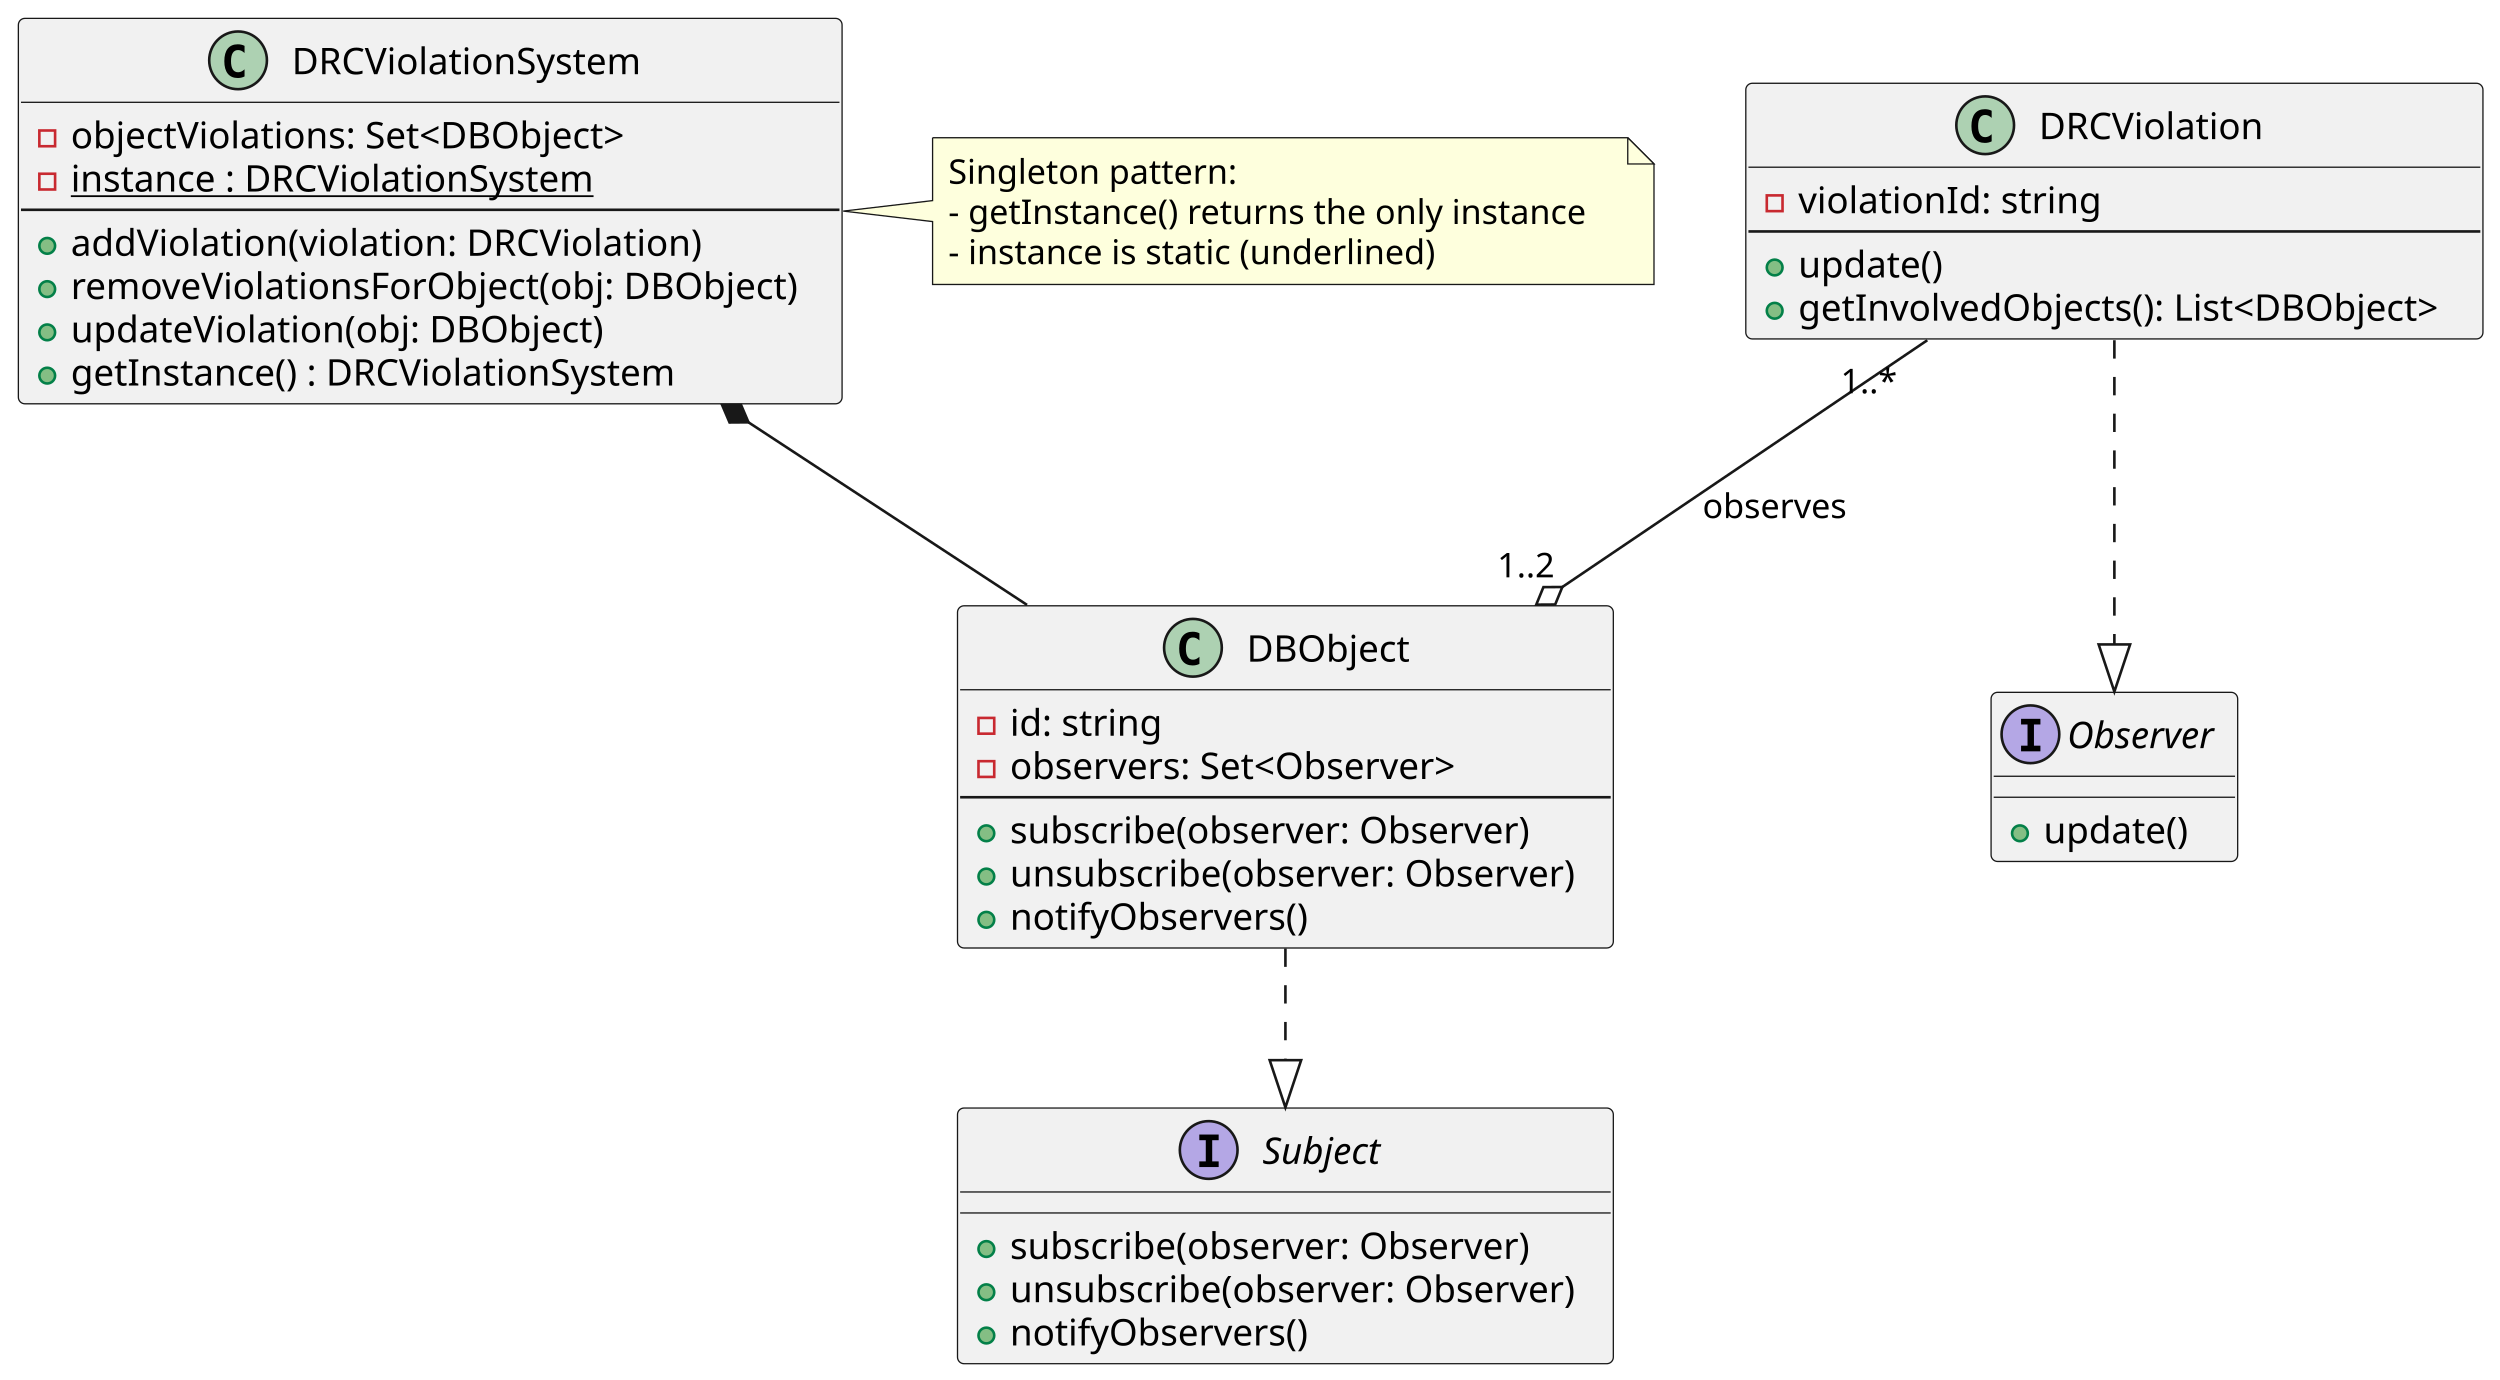
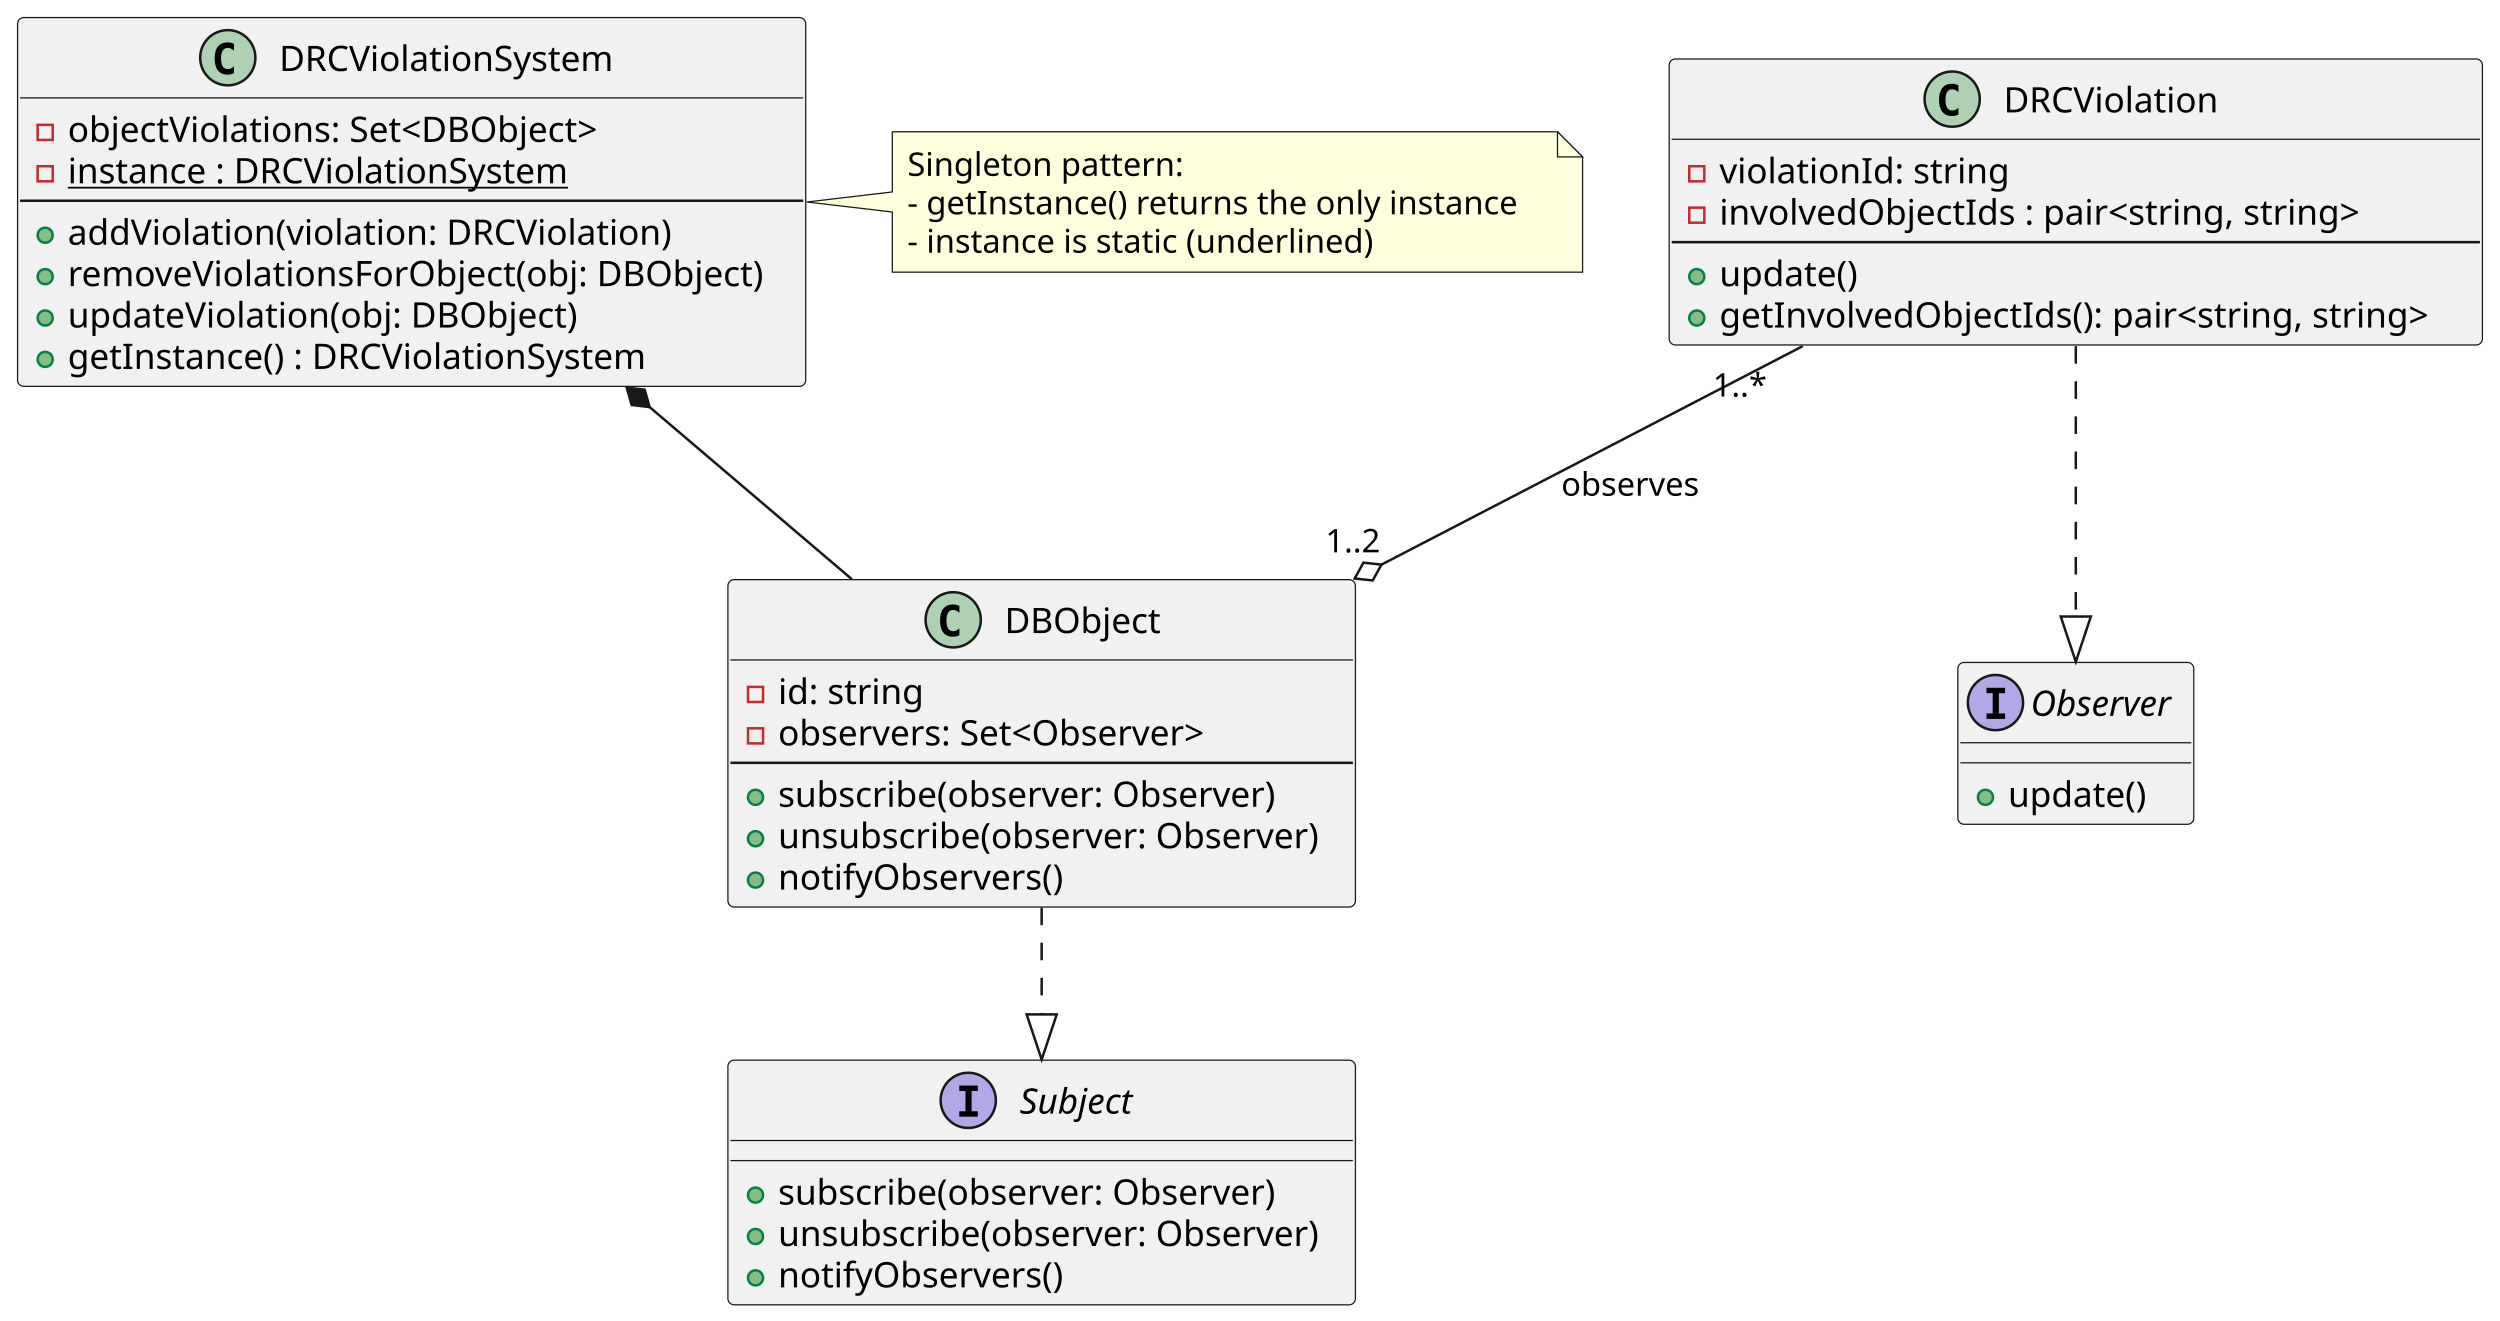
- <svg xmlns="http://www.w3.org/2000/svg" contentStyleType="text/css" height="526px" preserveAspectRatio="none" style="width:953px;height:526px;background:#FFFFFF;" version="1.1" viewBox="0 0 953 526" width="953px" zoomAndPan="magnify">
+ <svg xmlns="http://www.w3.org/2000/svg" contentStyleType="text/css" height="526px" preserveAspectRatio="none" style="width:996px;height:526px;background:#FFFFFF;" version="1.1" viewBox="0 0 996 526" width="996px" zoomAndPan="magnify">
  <defs />
  <g>
    <g id="elem_Observer">
-       <rect codeLine="2" fill="#F1F1F1" height="64.488" id="Observer" rx="2.5" ry="2.5" style="stroke:#181818;stroke-width:0.5;" width="94" x="759" y="263.91" />
-       <ellipse cx="774" cy="279.91" fill="#B4A7E5" rx="11" ry="11" style="stroke:#181818;stroke-width:1.0;" />
-       <path d="M770.428,276.175 L770.428,274.017 L777.807,274.017 L777.807,276.175 L775.342,276.175 L775.342,284.252 L777.807,284.252 L777.807,286.41 L770.428,286.41 L770.428,284.252 L772.893,284.252 L772.893,276.175 Z " fill="#000000" />
-       <text fill="#000000" font-family="sans-serif" font-size="14" font-style="italic" lengthAdjust="spacing" textLength="62" x="788" y="285.201">Observer</text>
-       <line style="stroke:#181818;stroke-width:0.5;" x1="760" x2="852" y1="295.91" y2="295.91" />
-       <line style="stroke:#181818;stroke-width:0.5;" x1="760" x2="852" y1="303.91" y2="303.91" />
-       <ellipse cx="770" cy="317.654" fill="#84BE84" rx="3" ry="3" style="stroke:#038048;stroke-width:1.0;" />
-       <text fill="#000000" font-family="sans-serif" font-size="14" lengthAdjust="spacing" textLength="58" x="779" y="321.445">update()</text>
+       <rect codeLine="2" fill="#F1F1F1" height="64.488" id="Observer" rx="2.5" ry="2.5" style="stroke:#181818;stroke-width:0.5;" width="94" x="780" y="263.91" />
+       <ellipse cx="795" cy="279.91" fill="#B4A7E5" rx="11" ry="11" style="stroke:#181818;stroke-width:1.0;" />
+       <path d="M791.428,276.175 L791.428,274.017 L798.807,274.017 L798.807,276.175 L796.342,276.175 L796.342,284.252 L798.807,284.252 L798.807,286.41 L791.428,286.41 L791.428,284.252 L793.893,284.252 L793.893,276.175 Z " fill="#000000" />
+       <text fill="#000000" font-family="sans-serif" font-size="14" font-style="italic" lengthAdjust="spacing" textLength="62" x="809" y="285.201">Observer</text>
+       <line style="stroke:#181818;stroke-width:0.5;" x1="781" x2="873" y1="295.91" y2="295.91" />
+       <line style="stroke:#181818;stroke-width:0.5;" x1="781" x2="873" y1="303.91" y2="303.91" />
+       <ellipse cx="791" cy="317.654" fill="#84BE84" rx="3" ry="3" style="stroke:#038048;stroke-width:1.0;" />
+       <text fill="#000000" font-family="sans-serif" font-size="14" lengthAdjust="spacing" textLength="58" x="800" y="321.445">update()</text>
    </g>
    <g id="elem_Subject">
-       <rect codeLine="6" fill="#F1F1F1" height="97.465" id="Subject" rx="2.5" ry="2.5" style="stroke:#181818;stroke-width:0.5;" width="250" x="365" y="422.38" />
-       <ellipse cx="460.75" cy="438.38" fill="#B4A7E5" rx="11" ry="11" style="stroke:#181818;stroke-width:1.0;" />
-       <path d="M457.178,434.645 L457.178,432.487 L464.557,432.487 L464.557,434.645 L462.092,434.645 L462.092,442.722 L464.557,442.722 L464.557,444.88 L457.178,444.88 L457.178,442.722 L459.643,442.722 L459.643,434.645 Z " fill="#000000" />
-       <text fill="#000000" font-family="sans-serif" font-size="14" font-style="italic" lengthAdjust="spacing" textLength="50" x="481.25" y="443.671">Subject</text>
-       <line style="stroke:#181818;stroke-width:0.5;" x1="366" x2="614" y1="454.38" y2="454.38" />
-       <line style="stroke:#181818;stroke-width:0.5;" x1="366" x2="614" y1="462.38" y2="462.38" />
-       <ellipse cx="376" cy="476.124" fill="#84BE84" rx="3" ry="3" style="stroke:#038048;stroke-width:1.0;" />
-       <text fill="#000000" font-family="sans-serif" font-size="14" lengthAdjust="spacing" textLength="206" x="385" y="479.915">subscribe(observer: Observer)</text>
-       <ellipse cx="376" cy="492.612" fill="#84BE84" rx="3" ry="3" style="stroke:#038048;stroke-width:1.0;" />
-       <text fill="#000000" font-family="sans-serif" font-size="14" lengthAdjust="spacing" textLength="224" x="385" y="496.403">unsubscribe(observer: Observer)</text>
-       <ellipse cx="376" cy="509.101" fill="#84BE84" rx="3" ry="3" style="stroke:#038048;stroke-width:1.0;" />
-       <text fill="#000000" font-family="sans-serif" font-size="14" lengthAdjust="spacing" textLength="118" x="385" y="512.892">notifyObservers()</text>
+       <rect codeLine="6" fill="#F1F1F1" height="97.465" id="Subject" rx="2.5" ry="2.5" style="stroke:#181818;stroke-width:0.5;" width="250" x="290" y="422.38" />
+       <ellipse cx="385.75" cy="438.38" fill="#B4A7E5" rx="11" ry="11" style="stroke:#181818;stroke-width:1.0;" />
+       <path d="M382.178,434.645 L382.178,432.487 L389.557,432.487 L389.557,434.645 L387.092,434.645 L387.092,442.722 L389.557,442.722 L389.557,444.88 L382.178,444.88 L382.178,442.722 L384.643,442.722 L384.643,434.645 Z " fill="#000000" />
+       <text fill="#000000" font-family="sans-serif" font-size="14" font-style="italic" lengthAdjust="spacing" textLength="50" x="406.25" y="443.671">Subject</text>
+       <line style="stroke:#181818;stroke-width:0.5;" x1="291" x2="539" y1="454.38" y2="454.38" />
+       <line style="stroke:#181818;stroke-width:0.5;" x1="291" x2="539" y1="462.38" y2="462.38" />
+       <ellipse cx="301" cy="476.124" fill="#84BE84" rx="3" ry="3" style="stroke:#038048;stroke-width:1.0;" />
+       <text fill="#000000" font-family="sans-serif" font-size="14" lengthAdjust="spacing" textLength="206" x="310" y="479.915">subscribe(observer: Observer)</text>
+       <ellipse cx="301" cy="492.612" fill="#84BE84" rx="3" ry="3" style="stroke:#038048;stroke-width:1.0;" />
+       <text fill="#000000" font-family="sans-serif" font-size="14" lengthAdjust="spacing" textLength="224" x="310" y="496.403">unsubscribe(observer: Observer)</text>
+       <ellipse cx="301" cy="509.101" fill="#84BE84" rx="3" ry="3" style="stroke:#038048;stroke-width:1.0;" />
+       <text fill="#000000" font-family="sans-serif" font-size="14" lengthAdjust="spacing" textLength="118" x="310" y="512.892">notifyObservers()</text>
    </g>
    <g id="elem_DBObject">
-       <rect codeLine="13" fill="#F1F1F1" height="130.441" id="DBObject" rx="2.5" ry="2.5" style="stroke:#181818;stroke-width:0.5;" width="250" x="365" y="230.93" />
-       <ellipse cx="454.75" cy="246.93" fill="#ADD1B2" rx="11" ry="11" style="stroke:#181818;stroke-width:1.0;" />
-       <path d="M457.223,253.073 Q456.642,253.372 456.003,253.521 Q455.364,253.671 454.658,253.671 Q452.151,253.671 450.832,252.019 Q449.512,250.367 449.512,247.246 Q449.512,244.117 450.832,242.465 Q452.151,240.813 454.658,240.813 Q455.364,240.813 456.011,240.962 Q456.659,241.112 457.223,241.411 L457.223,244.133 Q456.592,243.552 455.999,243.282 Q455.405,243.012 454.774,243.012 Q453.43,243.012 452.745,244.079 Q452.06,245.146 452.06,247.246 Q452.06,249.338 452.745,250.404 Q453.43,251.471 454.774,251.471 Q455.405,251.471 455.999,251.201 Q456.592,250.931 457.223,250.35 Z " fill="#000000" />
-       <text fill="#000000" font-family="sans-serif" font-size="14" lengthAdjust="spacing" textLength="62" x="475.25" y="252.221">DBObject</text>
-       <line style="stroke:#181818;stroke-width:0.5;" x1="366" x2="614" y1="262.93" y2="262.93" />
-       <rect fill="none" height="6" style="stroke:#C82930;stroke-width:1.0;" width="6" x="373" y="273.674" />
-       <text fill="#000000" font-family="sans-serif" font-size="14" lengthAdjust="spacing" textLength="61" x="385" y="280.465">id: string</text>
-       <rect fill="none" height="6" style="stroke:#C82930;stroke-width:1.0;" width="6" x="373" y="290.162" />
-       <text fill="#000000" font-family="sans-serif" font-size="14" lengthAdjust="spacing" textLength="180" x="385" y="296.953">observers: Set&lt;Observer&gt;</text>
-       <line style="stroke:#181818;stroke-width:1.0;" x1="366" x2="614" y1="303.907" y2="303.907" />
-       <ellipse cx="376" cy="317.651" fill="#84BE84" rx="3" ry="3" style="stroke:#038048;stroke-width:1.0;" />
-       <text fill="#000000" font-family="sans-serif" font-size="14" lengthAdjust="spacing" textLength="206" x="385" y="321.442">subscribe(observer: Observer)</text>
-       <ellipse cx="376" cy="334.139" fill="#84BE84" rx="3" ry="3" style="stroke:#038048;stroke-width:1.0;" />
-       <text fill="#000000" font-family="sans-serif" font-size="14" lengthAdjust="spacing" textLength="224" x="385" y="337.93">unsubscribe(observer: Observer)</text>
-       <ellipse cx="376" cy="350.627" fill="#84BE84" rx="3" ry="3" style="stroke:#038048;stroke-width:1.0;" />
-       <text fill="#000000" font-family="sans-serif" font-size="14" lengthAdjust="spacing" textLength="118" x="385" y="354.418">notifyObservers()</text>
+       <rect codeLine="13" fill="#F1F1F1" height="130.441" id="DBObject" rx="2.5" ry="2.5" style="stroke:#181818;stroke-width:0.5;" width="250" x="290" y="230.93" />
+       <ellipse cx="379.75" cy="246.93" fill="#ADD1B2" rx="11" ry="11" style="stroke:#181818;stroke-width:1.0;" />
+       <path d="M382.223,253.073 Q381.642,253.372 381.003,253.521 Q380.364,253.671 379.658,253.671 Q377.151,253.671 375.832,252.019 Q374.512,250.367 374.512,247.246 Q374.512,244.117 375.832,242.465 Q377.151,240.813 379.658,240.813 Q380.364,240.813 381.011,240.962 Q381.659,241.112 382.223,241.411 L382.223,244.133 Q381.592,243.552 380.999,243.282 Q380.405,243.012 379.774,243.012 Q378.43,243.012 377.745,244.079 Q377.06,245.146 377.06,247.246 Q377.06,249.338 377.745,250.404 Q378.43,251.471 379.774,251.471 Q380.405,251.471 380.999,251.201 Q381.592,250.931 382.223,250.35 Z " fill="#000000" />
+       <text fill="#000000" font-family="sans-serif" font-size="14" lengthAdjust="spacing" textLength="62" x="400.25" y="252.221">DBObject</text>
+       <line style="stroke:#181818;stroke-width:0.5;" x1="291" x2="539" y1="262.93" y2="262.93" />
+       <rect fill="none" height="6" style="stroke:#C82930;stroke-width:1.0;" width="6" x="298" y="273.674" />
+       <text fill="#000000" font-family="sans-serif" font-size="14" lengthAdjust="spacing" textLength="61" x="310" y="280.465">id: string</text>
+       <rect fill="none" height="6" style="stroke:#C82930;stroke-width:1.0;" width="6" x="298" y="290.162" />
+       <text fill="#000000" font-family="sans-serif" font-size="14" lengthAdjust="spacing" textLength="180" x="310" y="296.953">observers: Set&lt;Observer&gt;</text>
+       <line style="stroke:#181818;stroke-width:1.0;" x1="291" x2="539" y1="303.907" y2="303.907" />
+       <ellipse cx="301" cy="317.651" fill="#84BE84" rx="3" ry="3" style="stroke:#038048;stroke-width:1.0;" />
+       <text fill="#000000" font-family="sans-serif" font-size="14" lengthAdjust="spacing" textLength="206" x="310" y="321.442">subscribe(observer: Observer)</text>
+       <ellipse cx="301" cy="334.139" fill="#84BE84" rx="3" ry="3" style="stroke:#038048;stroke-width:1.0;" />
+       <text fill="#000000" font-family="sans-serif" font-size="14" lengthAdjust="spacing" textLength="224" x="310" y="337.93">unsubscribe(observer: Observer)</text>
+       <ellipse cx="301" cy="350.627" fill="#84BE84" rx="3" ry="3" style="stroke:#038048;stroke-width:1.0;" />
+       <text fill="#000000" font-family="sans-serif" font-size="14" lengthAdjust="spacing" textLength="118" x="310" y="354.418">notifyObservers()</text>
    </g>
    <g id="elem_DRCViolation">
-       <rect codeLine="22" fill="#F1F1F1" height="97.465" id="DRCViolation" rx="2.5" ry="2.5" style="stroke:#181818;stroke-width:0.5;" width="281" x="665.5" y="31.74" />
-       <ellipse cx="756.75" cy="47.74" fill="#ADD1B2" rx="11" ry="11" style="stroke:#181818;stroke-width:1.0;" />
-       <path d="M759.223,53.883 Q758.642,54.182 758.003,54.331 Q757.364,54.481 756.658,54.481 Q754.151,54.481 752.832,52.829 Q751.512,51.177 751.512,48.056 Q751.512,44.926 752.832,43.275 Q754.151,41.623 756.658,41.623 Q757.364,41.623 758.011,41.772 Q758.659,41.922 759.223,42.221 L759.223,44.943 Q758.592,44.362 757.999,44.092 Q757.405,43.822 756.774,43.822 Q755.43,43.822 754.745,44.889 Q754.06,45.956 754.06,48.056 Q754.06,50.148 754.745,51.214 Q755.43,52.281 756.774,52.281 Q757.405,52.281 757.999,52.011 Q758.592,51.742 759.223,51.16 Z " fill="#000000" />
-       <text fill="#000000" font-family="sans-serif" font-size="14" lengthAdjust="spacing" textLength="90" x="777.25" y="53.031">DRCViolation</text>
-       <line style="stroke:#181818;stroke-width:0.5;" x1="666.5" x2="945.5" y1="63.74" y2="63.74" />
-       <rect fill="none" height="6" style="stroke:#C82930;stroke-width:1.0;" width="6" x="673.5" y="74.484" />
-       <text fill="#000000" font-family="sans-serif" font-size="14" lengthAdjust="spacing" textLength="120" x="685.5" y="81.275">violationId: string</text>
-       <line style="stroke:#181818;stroke-width:1.0;" x1="666.5" x2="945.5" y1="88.228" y2="88.228" />
-       <ellipse cx="676.5" cy="101.972" fill="#84BE84" rx="3" ry="3" style="stroke:#038048;stroke-width:1.0;" />
-       <text fill="#000000" font-family="sans-serif" font-size="14" lengthAdjust="spacing" textLength="58" x="685.5" y="105.763">update()</text>
-       <ellipse cx="676.5" cy="118.461" fill="#84BE84" rx="3" ry="3" style="stroke:#038048;stroke-width:1.0;" />
-       <text fill="#000000" font-family="sans-serif" font-size="14" lengthAdjust="spacing" textLength="255" x="685.5" y="122.252">getInvolvedObjects(): List&lt;DBObject&gt;</text>
+       <rect codeLine="22" fill="#F1F1F1" height="113.953" id="DRCViolation" rx="2.5" ry="2.5" style="stroke:#181818;stroke-width:0.5;" width="324" x="665" y="23.49" />
+       <ellipse cx="777.75" cy="39.49" fill="#ADD1B2" rx="11" ry="11" style="stroke:#181818;stroke-width:1.0;" />
+       <path d="M780.223,45.633 Q779.642,45.932 779.003,46.081 Q778.364,46.231 777.658,46.231 Q775.151,46.231 773.832,44.579 Q772.512,42.927 772.512,39.806 Q772.512,36.676 773.832,35.025 Q775.151,33.373 777.658,33.373 Q778.364,33.373 779.011,33.522 Q779.659,33.672 780.223,33.971 L780.223,36.693 Q779.592,36.112 778.999,35.842 Q778.405,35.572 777.774,35.572 Q776.43,35.572 775.745,36.639 Q775.06,37.706 775.06,39.806 Q775.06,41.898 775.745,42.964 Q776.43,44.031 777.774,44.031 Q778.405,44.031 778.999,43.761 Q779.592,43.492 780.223,42.91 Z " fill="#000000" />
+       <text fill="#000000" font-family="sans-serif" font-size="14" lengthAdjust="spacing" textLength="90" x="798.25" y="44.781">DRCViolation</text>
+       <line style="stroke:#181818;stroke-width:0.5;" x1="666" x2="988" y1="55.49" y2="55.49" />
+       <rect fill="none" height="6" style="stroke:#C82930;stroke-width:1.0;" width="6" x="673" y="66.234" />
+       <text fill="#000000" font-family="sans-serif" font-size="14" lengthAdjust="spacing" textLength="120" x="685" y="73.025">violationId: string</text>
+       <rect fill="none" height="6" style="stroke:#C82930;stroke-width:1.0;" width="6" x="673" y="82.722" />
+       <text fill="#000000" font-family="sans-serif" font-size="14" lengthAdjust="spacing" textLength="270" x="685" y="89.513">involvedObjectIds : pair&lt;string, string&gt;</text>
+       <line style="stroke:#181818;stroke-width:1.0;" x1="666" x2="988" y1="96.467" y2="96.467" />
+       <ellipse cx="676" cy="110.211" fill="#84BE84" rx="3" ry="3" style="stroke:#038048;stroke-width:1.0;" />
+       <text fill="#000000" font-family="sans-serif" font-size="14" lengthAdjust="spacing" textLength="58" x="685" y="114.002">update()</text>
+       <ellipse cx="676" cy="126.699" fill="#84BE84" rx="3" ry="3" style="stroke:#038048;stroke-width:1.0;" />
+       <text fill="#000000" font-family="sans-serif" font-size="14" lengthAdjust="spacing" textLength="298" x="685" y="130.49">getInvolvedObjectIds(): pair&lt;string, string&gt;</text>
    </g>
    <g id="elem_DRCViolationSystem">
-       <rect codeLine="29" fill="#F1F1F1" height="146.93" id="DRCViolationSystem" rx="2.5" ry="2.5" style="stroke:#181818;stroke-width:0.5;" width="314" x="7" y="7" />
+       <rect codeLine="30" fill="#F1F1F1" height="146.93" id="DRCViolationSystem" rx="2.5" ry="2.5" style="stroke:#181818;stroke-width:0.5;" width="314" x="7" y="7" />
      <ellipse cx="90.75" cy="23" fill="#ADD1B2" rx="11" ry="11" style="stroke:#181818;stroke-width:1.0;" />
      <path d="M93.223,29.143 Q92.642,29.442 92.003,29.591 Q91.364,29.741 90.658,29.741 Q88.151,29.741 86.832,28.089 Q85.512,26.437 85.512,23.316 Q85.512,20.186 86.832,18.535 Q88.151,16.883 90.658,16.883 Q91.364,16.883 92.011,17.032 Q92.659,17.182 93.223,17.48 L93.223,20.203 Q92.592,19.622 91.999,19.352 Q91.405,19.082 90.774,19.082 Q89.43,19.082 88.745,20.149 Q88.06,21.216 88.06,23.316 Q88.06,25.408 88.745,26.474 Q89.43,27.541 90.774,27.541 Q91.405,27.541 91.999,27.271 Q92.592,27.002 93.223,26.42 Z " fill="#000000" />
      <text fill="#000000" font-family="sans-serif" font-size="14" lengthAdjust="spacing" textLength="138" x="111.25" y="28.291">DRCViolationSystem</text>
      <line style="stroke:#181818;stroke-width:0.5;" x1="8" x2="320" y1="39" y2="39" />
      <rect fill="none" height="6" style="stroke:#C82930;stroke-width:1.0;" width="6" x="15" y="49.744" />
      <text fill="#000000" font-family="sans-serif" font-size="14" lengthAdjust="spacing" textLength="223" x="27" y="56.535">objectViolations: Set&lt;DBObject&gt;</text>
      <rect fill="none" height="6" style="stroke:#C82930;stroke-width:1.0;" width="6" x="15" y="66.232" />
      <text fill="#000000" font-family="sans-serif" font-size="14" lengthAdjust="spacing" text-decoration="underline" textLength="207" x="27" y="73.023">instance : DRCViolationSystem</text>
      <line style="stroke:#181818;stroke-width:1.0;" x1="8" x2="320" y1="79.977" y2="79.977" />
      <ellipse cx="18" cy="93.721" fill="#84BE84" rx="3" ry="3" style="stroke:#038048;stroke-width:1.0;" />
      <text fill="#000000" font-family="sans-serif" font-size="14" lengthAdjust="spacing" textLength="254" x="27" y="97.512">addViolation(violation: DRCViolation)</text>
      <ellipse cx="18" cy="110.209" fill="#84BE84" rx="3" ry="3" style="stroke:#038048;stroke-width:1.0;" />
      <text fill="#000000" font-family="sans-serif" font-size="14" lengthAdjust="spacing" textLength="288" x="27" y="114">removeViolationsForObject(obj: DBObject)</text>
      <ellipse cx="18" cy="126.697" fill="#84BE84" rx="3" ry="3" style="stroke:#038048;stroke-width:1.0;" />
      <text fill="#000000" font-family="sans-serif" font-size="14" lengthAdjust="spacing" textLength="211" x="27" y="130.488">updateViolation(obj: DBObject)</text>
      <ellipse cx="18" cy="143.185" fill="#84BE84" rx="3" ry="3" style="stroke:#038048;stroke-width:1.0;" />
      <text fill="#000000" font-family="sans-serif" font-size="14" lengthAdjust="spacing" textLength="239" x="27" y="146.977">getInstance() : DRCViolationSystem</text>
    </g>
    <g id="elem_GMN11">
      <path d="M355.5,52.5 L355.5,76.47 L321.43,80.47 L355.5,84.47 L355.5,108.432 A0,0 0 0 0 355.5,108.432 L630.5,108.432 A0,0 0 0 0 630.5,108.432 L630.5,62.5 L620.5,52.5 L355.5,52.5 A0,0 0 0 0 355.5,52.5 " fill="#FEFFDD" style="stroke:#181818;stroke-width:0.5;" />
      <path d="M620.5,52.5 L620.5,62.5 L630.5,62.5 L620.5,52.5 " fill="#FEFFDD" style="stroke:#181818;stroke-width:0.5;" />
      <text fill="#000000" font-family="sans-serif" font-size="13" lengthAdjust="spacing" textLength="112" x="361.5" y="70.068">Singleton pattern:</text>
      <text fill="#000000" font-family="sans-serif" font-size="13" lengthAdjust="spacing" textLength="254" x="361.5" y="85.379">- getInstance() returns the only instance</text>
      <text fill="#000000" font-family="sans-serif" font-size="13" lengthAdjust="spacing" textLength="198" x="361.5" y="100.689">- instance is static (underlined)</text>
    </g>
    <g id="link_DBObject_Subject">
-       <path codeLine="39" d="M490,361.56 C490,381.63 490,385.4 490,404.14 " fill="none" id="DBObject-to-Subject" style="stroke:#181818;stroke-width:1.0;stroke-dasharray:7.0,7.0;" />
-       <polygon fill="none" points="490,422.14,496,404.14,484,404.14,490,422.14" style="stroke:#181818;stroke-width:1.0;" />
+       <path codeLine="40" d="M415,361.56 C415,381.63 415,385.4 415,404.14 " fill="none" id="DBObject-to-Subject" style="stroke:#181818;stroke-width:1.0;stroke-dasharray:7.0,7.0;" />
+       <polygon fill="none" points="415,422.14,421,404.14,409,404.14,415,422.14" style="stroke:#181818;stroke-width:1.0;" />
    </g>
    <g id="link_DRCViolation_Observer">
-       <path codeLine="40" d="M806,129.69 C806,170.68 806,210.34 806,245.65 " fill="none" id="DRCViolation-to-Observer" style="stroke:#181818;stroke-width:1.0;stroke-dasharray:7.0,7.0;" />
-       <polygon fill="none" points="806,263.65,812,245.65,800,245.65,806,263.65" style="stroke:#181818;stroke-width:1.0;" />
+       <path codeLine="41" d="M827,137.89 C827,178.08 827,212.61 827,245.63 " fill="none" id="DRCViolation-to-Observer" style="stroke:#181818;stroke-width:1.0;stroke-dasharray:7.0,7.0;" />
+       <polygon fill="none" points="827,263.63,833,245.63,821,245.63,827,263.63" style="stroke:#181818;stroke-width:1.0;" />
    </g>
    <g id="link_DRCViolation_DBObject">
-       <path codeLine="41" d="M734.69,129.69 C690.64,159.48 643.5,191.348 595.56,223.768 " fill="none" id="DRCViolation-to-DBObject" style="stroke:#181818;stroke-width:1.0;" />
-       <polygon fill="none" points="585.62,230.49,592.831,230.442,595.56,223.768,588.349,223.815,585.62,230.49" style="stroke:#181818;stroke-width:1.0;" />
-       <text fill="#000000" font-family="sans-serif" font-size="13" lengthAdjust="spacing" textLength="56" x="649" y="197.498">observes</text>
-       <text fill="#000000" font-family="sans-serif" font-size="13" lengthAdjust="spacing" textLength="22" x="701.63" y="149.901">1..*</text>
-       <text fill="#000000" font-family="sans-serif" font-size="13" lengthAdjust="spacing" textLength="24" x="570.766" y="220.073">1..2</text>
+       <path codeLine="42" d="M718.21,137.89 C663.38,166.33 607.272,195.424 550.372,224.944 " fill="none" id="DRCViolation-to-DBObject" style="stroke:#181818;stroke-width:1.0;" />
+       <polygon fill="none" points="539.72,230.47,546.888,231.257,550.372,224.944,543.204,224.156,539.72,230.47" style="stroke:#181818;stroke-width:1.0;" />
+       <text fill="#000000" font-family="sans-serif" font-size="13" lengthAdjust="spacing" textLength="56" x="622" y="197.498">observes</text>
+       <text fill="#000000" font-family="sans-serif" font-size="13" lengthAdjust="spacing" textLength="22" x="682.359" y="157.983">1..*</text>
+       <text fill="#000000" font-family="sans-serif" font-size="13" lengthAdjust="spacing" textLength="24" x="528.049" y="220.051">1..2</text>
    </g>
    <g id="link_DRCViolationSystem_DBObject">
-       <path codeLine="44" d="M285.317,160.988 C323.037,185.708 354.84,206.56 391.5,230.59 " fill="none" id="DRCViolationSystem-backto-DBObject" style="stroke:#181818;stroke-width:1.0;" />
-       <polygon fill="#181818" points="275.28,154.41,278.106,161.044,285.317,160.988,282.491,154.353,275.28,154.41" style="stroke:#181818;stroke-width:1.0;" />
+       <path codeLine="45" d="M258.816,162.19 C287.926,186.98 311.09,206.7 339.37,230.76 " fill="none" id="DRCViolationSystem-backto-DBObject" style="stroke:#181818;stroke-width:1.0;" />
+       <polygon fill="#181818" points="249.68,154.41,251.655,161.345,258.816,162.19,256.841,155.255,249.68,154.41" style="stroke:#181818;stroke-width:1.0;" />
    </g>
  </g>
</svg>
